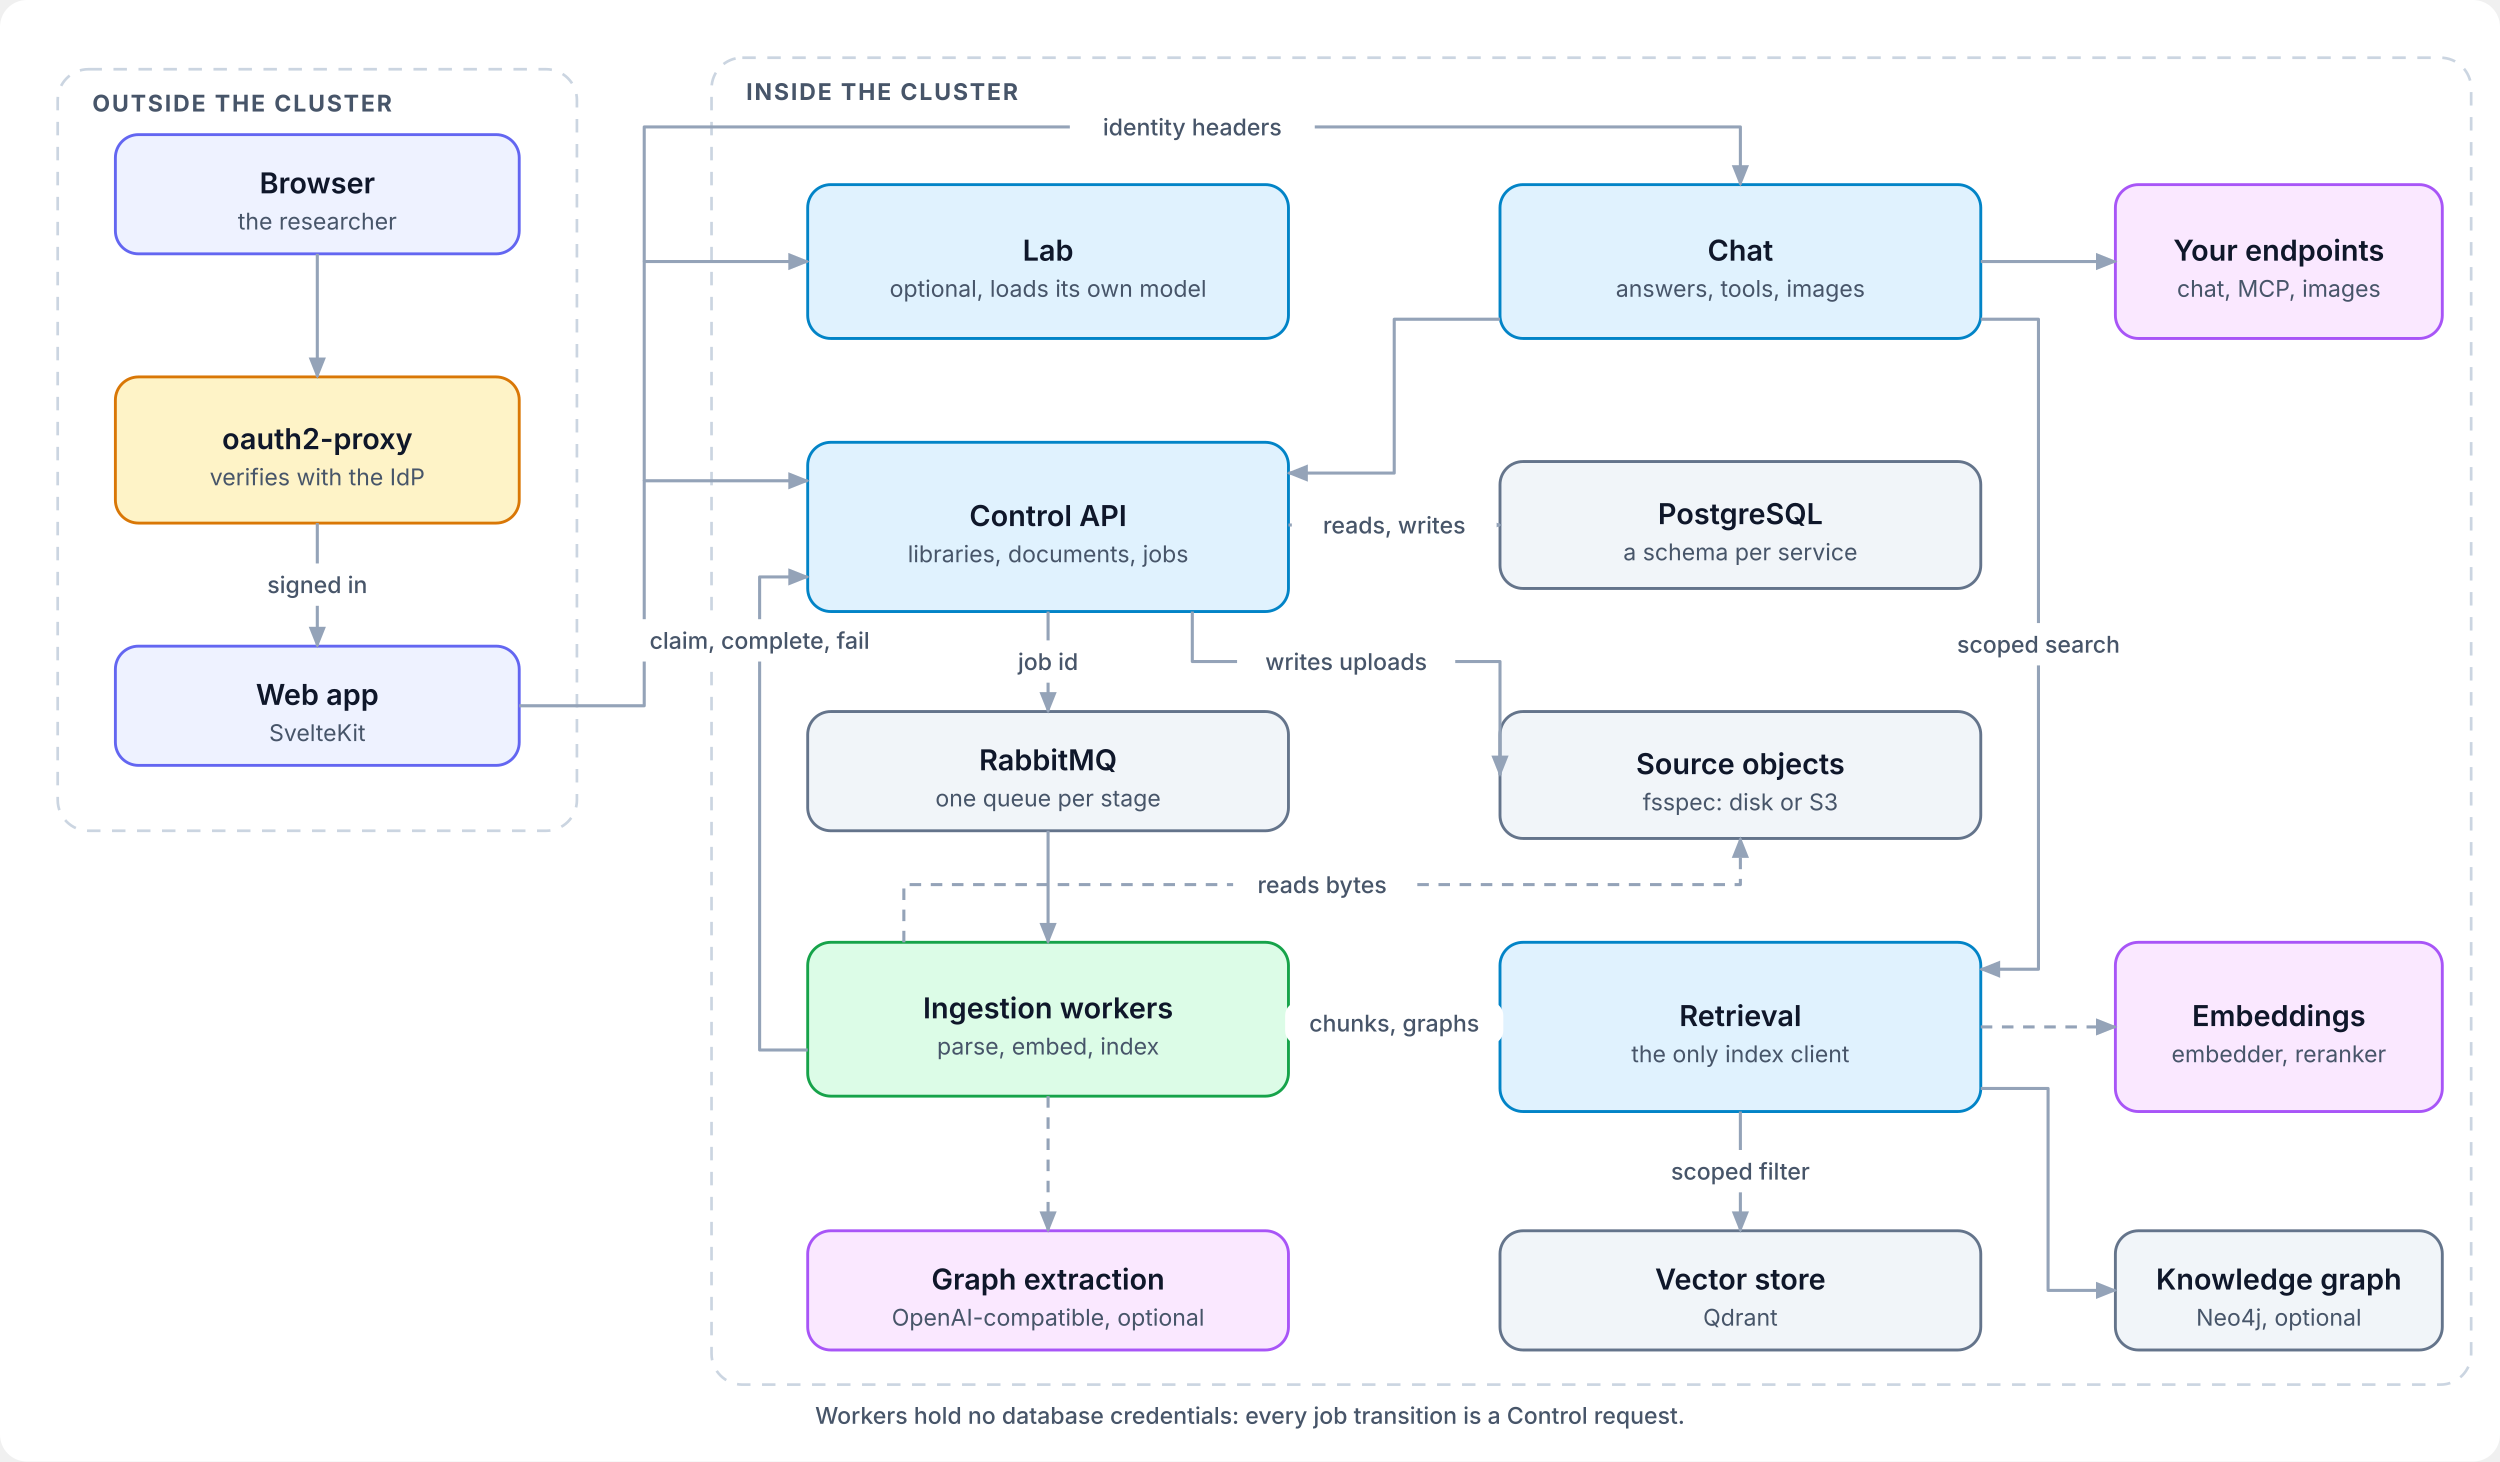
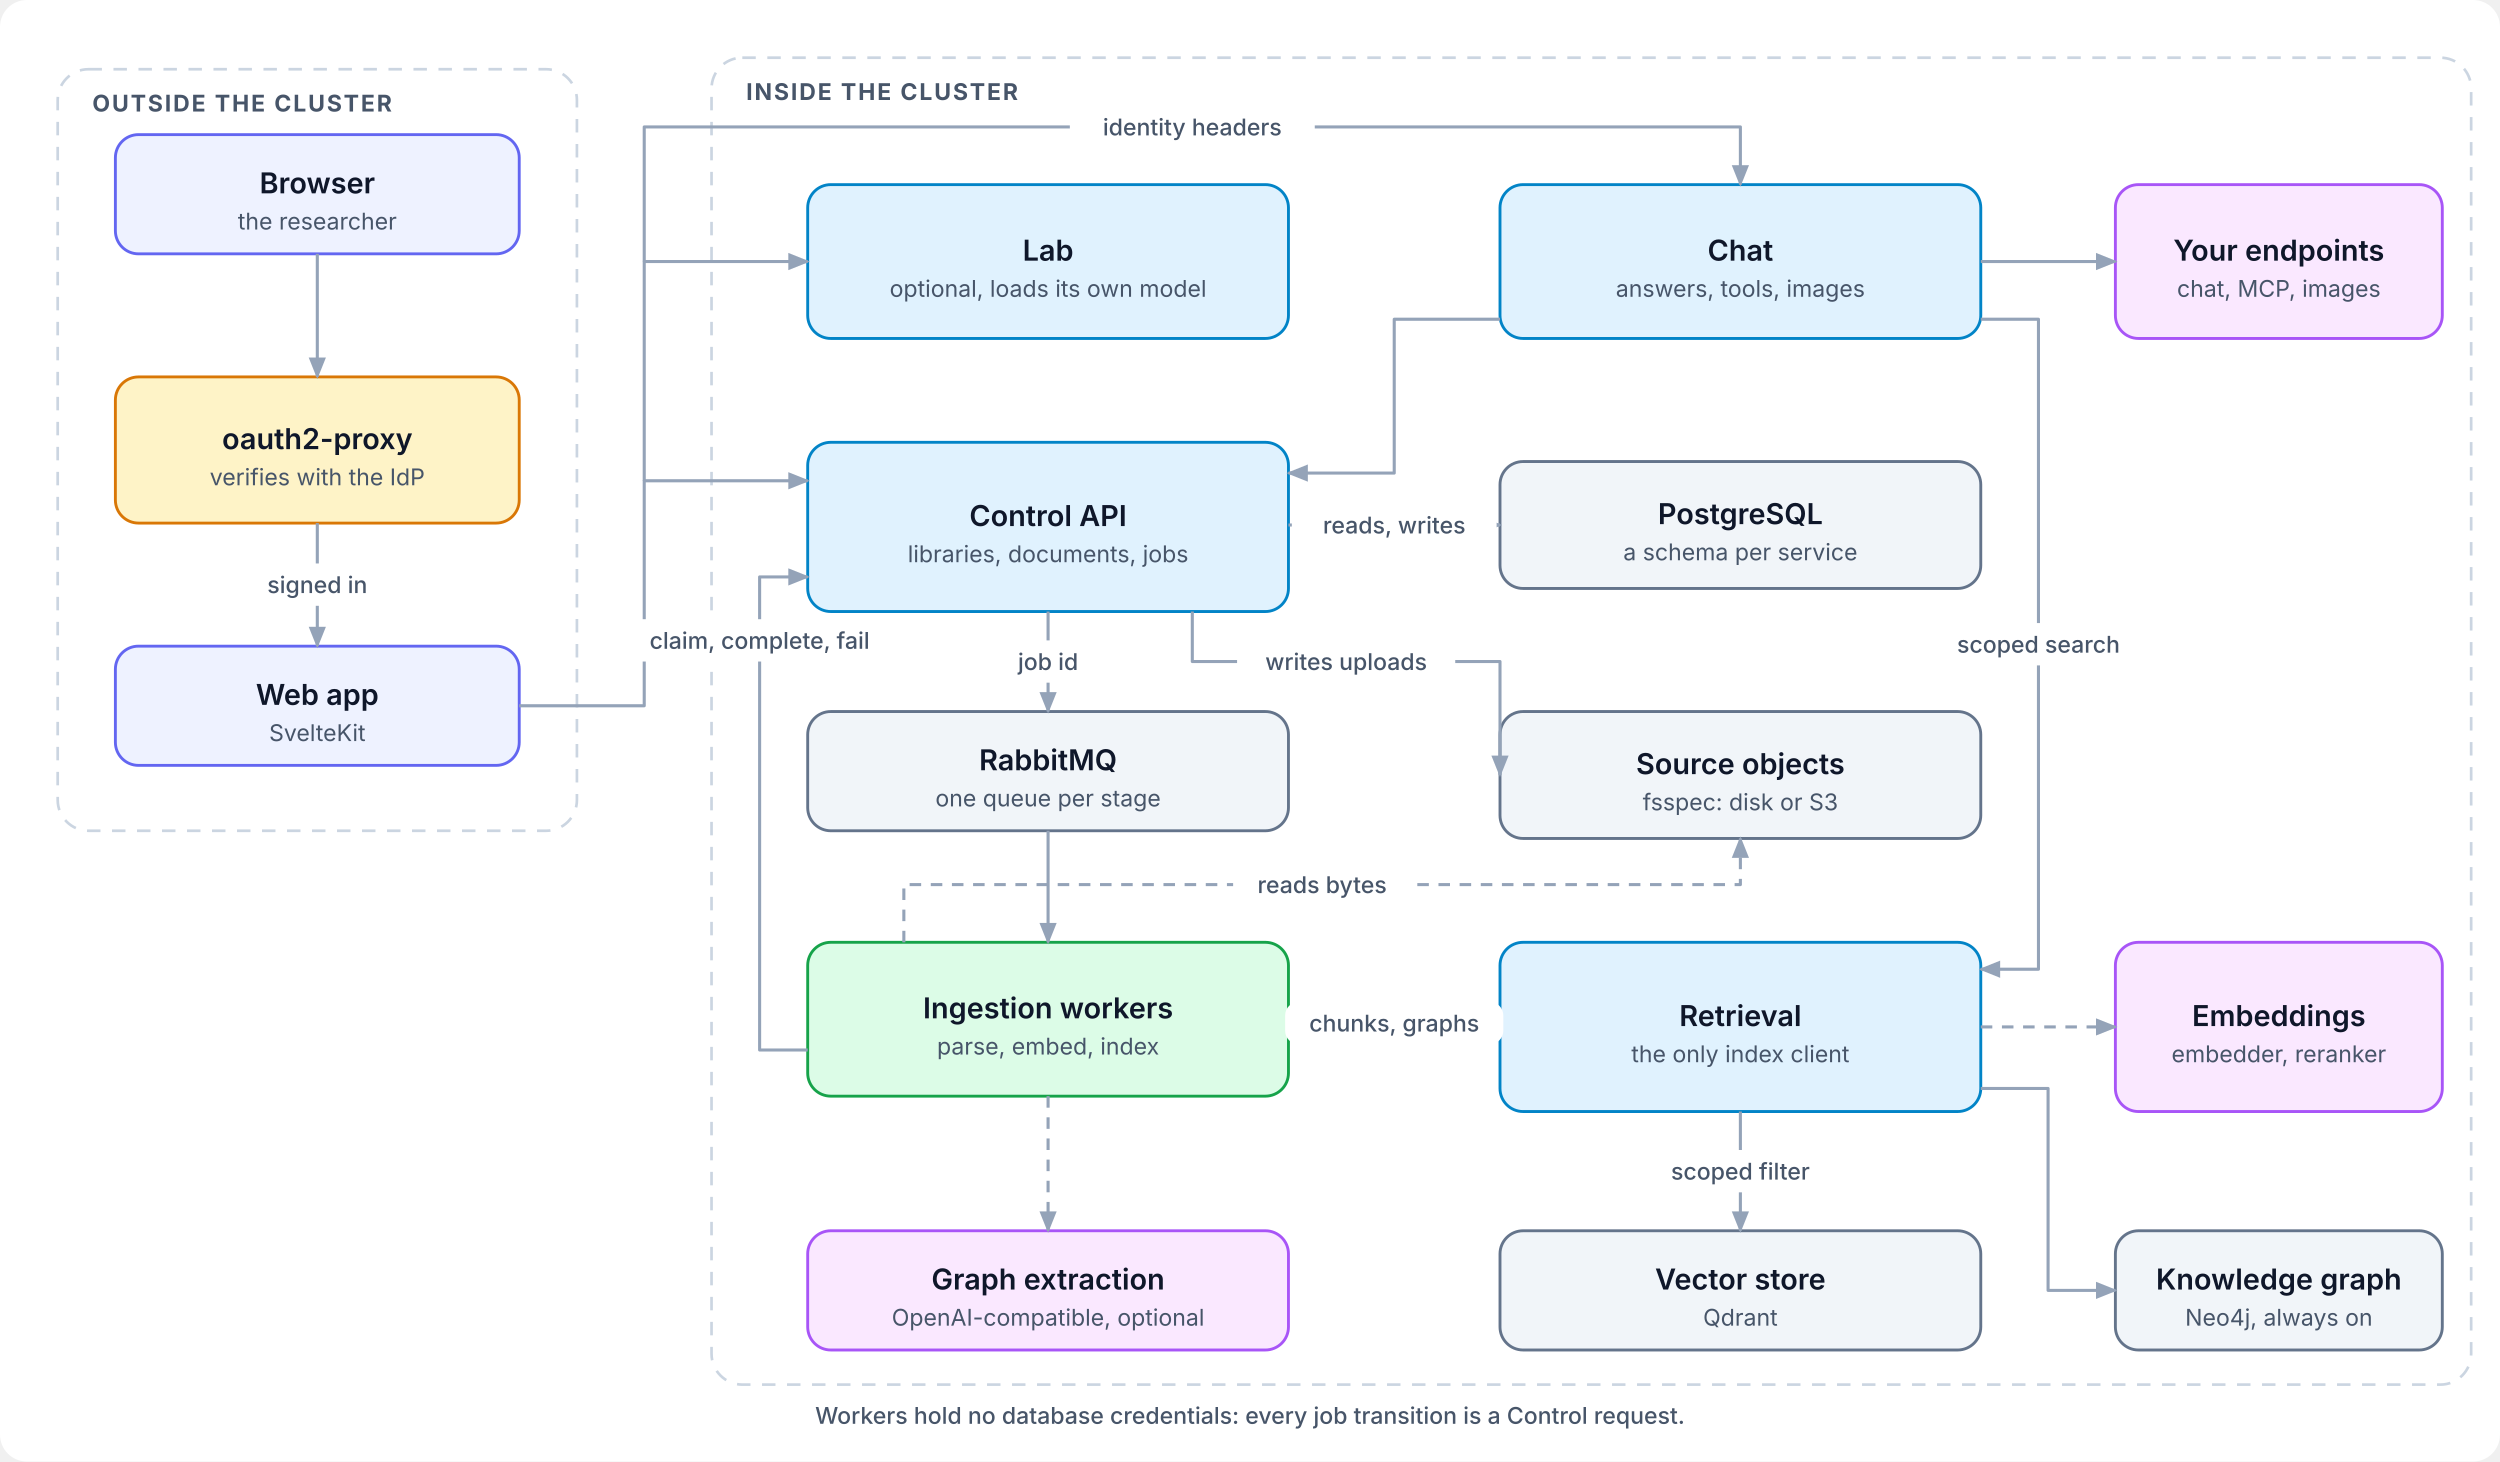
<svg xmlns="http://www.w3.org/2000/svg" viewBox="0 0 1300 760" width="1300" height="760" role="img" aria-label="Primer system architecture">
  <defs>
    <marker id="arrow" viewBox="0 0 10 10" refX="9" refY="5" markerWidth="7" markerHeight="7" orient="auto-start-reverse">
      <path d="M 0 1 L 10 5 L 0 9 z" class="edge-head" />
    </marker>
  </defs>
  <style>
    .ink { fill: #0f172a; }
    .ink-muted { fill: #475569; }
    .edge { stroke: #94a3b8; }
    .edge-head { fill: #94a3b8; }
    .group { fill: none; stroke: #cbd5e1; }
    .chip { fill: #ffffff; }
    .node rect { fill-opacity: 1.0; }
  </style>
  <rect width="1300" height="760" fill="#ffffff" rx="14" />
  <g>
    <rect x="370" y="30" width="915" height="690" rx="16" class="group" stroke-dasharray="7 6" stroke-width="1.4" />
    <text x="388" y="52" font-family="ui-sans-serif, -apple-system, BlinkMacSystemFont, 'Segoe UI', Inter, Roboto, Helvetica, Arial, sans-serif" font-size="12" font-weight="700" letter-spacing="0.08em" class="ink-muted">INSIDE THE CLUSTER</text>
  </g>
  <g>
    <rect x="30" y="36" width="270" height="396" rx="16" class="group" stroke-dasharray="7 6" stroke-width="1.4" />
    <text x="48" y="58" font-family="ui-sans-serif, -apple-system, BlinkMacSystemFont, 'Segoe UI', Inter, Roboto, Helvetica, Arial, sans-serif" font-size="12" font-weight="700" letter-spacing="0.08em" class="ink-muted">OUTSIDE THE CLUSTER</text>
  </g>
  <g class="node">
    <rect x="60" y="70" width="210" height="62" rx="12" fill="#eef2ff" stroke="#6366f1" stroke-width="1.5" class="fill-client" />
    <text x="165.0" y="95.0" text-anchor="middle" dominant-baseline="middle" font-family="ui-sans-serif, -apple-system, BlinkMacSystemFont, 'Segoe UI', Inter, Roboto, Helvetica, Arial, sans-serif" font-size="15" font-weight="600" class="ink">Browser</text>
    <text x="165.0" y="115.0" text-anchor="middle" dominant-baseline="middle" font-family="ui-sans-serif, -apple-system, BlinkMacSystemFont, 'Segoe UI', Inter, Roboto, Helvetica, Arial, sans-serif" font-size="12" class="ink-muted">the researcher</text>
  </g>
  <g class="node">
    <rect x="60" y="196" width="210" height="76" rx="12" fill="#fef3c7" stroke="#d97706" stroke-width="1.5" class="fill-edge" />
    <text x="165.0" y="228.0" text-anchor="middle" dominant-baseline="middle" font-family="ui-sans-serif, -apple-system, BlinkMacSystemFont, 'Segoe UI', Inter, Roboto, Helvetica, Arial, sans-serif" font-size="15" font-weight="600" class="ink">oauth2-proxy</text>
    <text x="165.0" y="248.0" text-anchor="middle" dominant-baseline="middle" font-family="ui-sans-serif, -apple-system, BlinkMacSystemFont, 'Segoe UI', Inter, Roboto, Helvetica, Arial, sans-serif" font-size="12" class="ink-muted">verifies with the IdP</text>
  </g>
  <g class="node">
    <rect x="60" y="336" width="210" height="62" rx="12" fill="#eef2ff" stroke="#6366f1" stroke-width="1.5" class="fill-client" />
    <text x="165.0" y="361.0" text-anchor="middle" dominant-baseline="middle" font-family="ui-sans-serif, -apple-system, BlinkMacSystemFont, 'Segoe UI', Inter, Roboto, Helvetica, Arial, sans-serif" font-size="15" font-weight="600" class="ink">Web app</text>
    <text x="165.0" y="381.0" text-anchor="middle" dominant-baseline="middle" font-family="ui-sans-serif, -apple-system, BlinkMacSystemFont, 'Segoe UI', Inter, Roboto, Helvetica, Arial, sans-serif" font-size="12" class="ink-muted">SvelteKit</text>
  </g>
  <g class="node">
    <rect x="420" y="96" width="250" height="80" rx="12" fill="#e0f2fe" stroke="#0284c7" stroke-width="1.5" class="fill-service" />
    <text x="545.0" y="130.0" text-anchor="middle" dominant-baseline="middle" font-family="ui-sans-serif, -apple-system, BlinkMacSystemFont, 'Segoe UI', Inter, Roboto, Helvetica, Arial, sans-serif" font-size="15" font-weight="600" class="ink">Lab</text>
    <text x="545.0" y="150.0" text-anchor="middle" dominant-baseline="middle" font-family="ui-sans-serif, -apple-system, BlinkMacSystemFont, 'Segoe UI', Inter, Roboto, Helvetica, Arial, sans-serif" font-size="12" class="ink-muted">optional, loads its own model</text>
  </g>
  <g class="node">
    <rect x="420" y="230" width="250" height="88" rx="12" fill="#e0f2fe" stroke="#0284c7" stroke-width="1.5" class="fill-service" />
    <text x="545.0" y="268.0" text-anchor="middle" dominant-baseline="middle" font-family="ui-sans-serif, -apple-system, BlinkMacSystemFont, 'Segoe UI', Inter, Roboto, Helvetica, Arial, sans-serif" font-size="15" font-weight="600" class="ink">Control API</text>
    <text x="545.0" y="288.0" text-anchor="middle" dominant-baseline="middle" font-family="ui-sans-serif, -apple-system, BlinkMacSystemFont, 'Segoe UI', Inter, Roboto, Helvetica, Arial, sans-serif" font-size="12" class="ink-muted">libraries, documents, jobs</text>
  </g>
  <g class="node">
    <rect x="420" y="370" width="250" height="62" rx="12" fill="#f1f5f9" stroke="#64748b" stroke-width="1.5" class="fill-store" />
    <text x="545.0" y="395.0" text-anchor="middle" dominant-baseline="middle" font-family="ui-sans-serif, -apple-system, BlinkMacSystemFont, 'Segoe UI', Inter, Roboto, Helvetica, Arial, sans-serif" font-size="15" font-weight="600" class="ink">RabbitMQ</text>
    <text x="545.0" y="415.0" text-anchor="middle" dominant-baseline="middle" font-family="ui-sans-serif, -apple-system, BlinkMacSystemFont, 'Segoe UI', Inter, Roboto, Helvetica, Arial, sans-serif" font-size="12" class="ink-muted">one queue per stage</text>
  </g>
  <g class="node">
    <rect x="420" y="490" width="250" height="80" rx="12" fill="#dcfce7" stroke="#16a34a" stroke-width="1.5" class="fill-worker" />
    <text x="545.0" y="524.0" text-anchor="middle" dominant-baseline="middle" font-family="ui-sans-serif, -apple-system, BlinkMacSystemFont, 'Segoe UI', Inter, Roboto, Helvetica, Arial, sans-serif" font-size="15" font-weight="600" class="ink">Ingestion workers</text>
    <text x="545.0" y="544.0" text-anchor="middle" dominant-baseline="middle" font-family="ui-sans-serif, -apple-system, BlinkMacSystemFont, 'Segoe UI', Inter, Roboto, Helvetica, Arial, sans-serif" font-size="12" class="ink-muted">parse, embed, index</text>
  </g>
  <g class="node">
    <rect x="420" y="640" width="250" height="62" rx="12" fill="#fae8ff" stroke="#a855f7" stroke-width="1.5" class="fill-external" />
    <text x="545.0" y="665.0" text-anchor="middle" dominant-baseline="middle" font-family="ui-sans-serif, -apple-system, BlinkMacSystemFont, 'Segoe UI', Inter, Roboto, Helvetica, Arial, sans-serif" font-size="15" font-weight="600" class="ink">Graph extraction</text>
    <text x="545.0" y="685.0" text-anchor="middle" dominant-baseline="middle" font-family="ui-sans-serif, -apple-system, BlinkMacSystemFont, 'Segoe UI', Inter, Roboto, Helvetica, Arial, sans-serif" font-size="12" class="ink-muted">OpenAI-compatible, optional</text>
  </g>
  <g class="node">
    <rect x="780" y="96" width="250" height="80" rx="12" fill="#e0f2fe" stroke="#0284c7" stroke-width="1.5" class="fill-service" />
    <text x="905.0" y="130.0" text-anchor="middle" dominant-baseline="middle" font-family="ui-sans-serif, -apple-system, BlinkMacSystemFont, 'Segoe UI', Inter, Roboto, Helvetica, Arial, sans-serif" font-size="15" font-weight="600" class="ink">Chat</text>
    <text x="905.0" y="150.0" text-anchor="middle" dominant-baseline="middle" font-family="ui-sans-serif, -apple-system, BlinkMacSystemFont, 'Segoe UI', Inter, Roboto, Helvetica, Arial, sans-serif" font-size="12" class="ink-muted">answers, tools, images</text>
  </g>
  <g class="node">
    <rect x="780" y="240" width="250" height="66" rx="12" fill="#f1f5f9" stroke="#64748b" stroke-width="1.5" class="fill-store" />
    <text x="905.0" y="267.0" text-anchor="middle" dominant-baseline="middle" font-family="ui-sans-serif, -apple-system, BlinkMacSystemFont, 'Segoe UI', Inter, Roboto, Helvetica, Arial, sans-serif" font-size="15" font-weight="600" class="ink">PostgreSQL</text>
    <text x="905.0" y="287.0" text-anchor="middle" dominant-baseline="middle" font-family="ui-sans-serif, -apple-system, BlinkMacSystemFont, 'Segoe UI', Inter, Roboto, Helvetica, Arial, sans-serif" font-size="12" class="ink-muted">a schema per service</text>
  </g>
  <g class="node">
    <rect x="780" y="370" width="250" height="66" rx="12" fill="#f1f5f9" stroke="#64748b" stroke-width="1.5" class="fill-store" />
    <text x="905.0" y="397.0" text-anchor="middle" dominant-baseline="middle" font-family="ui-sans-serif, -apple-system, BlinkMacSystemFont, 'Segoe UI', Inter, Roboto, Helvetica, Arial, sans-serif" font-size="15" font-weight="600" class="ink">Source objects</text>
    <text x="905.0" y="417.0" text-anchor="middle" dominant-baseline="middle" font-family="ui-sans-serif, -apple-system, BlinkMacSystemFont, 'Segoe UI', Inter, Roboto, Helvetica, Arial, sans-serif" font-size="12" class="ink-muted">fsspec: disk or S3</text>
  </g>
  <g class="node">
    <rect x="780" y="490" width="250" height="88" rx="12" fill="#e0f2fe" stroke="#0284c7" stroke-width="1.5" class="fill-service" />
    <text x="905.0" y="528.0" text-anchor="middle" dominant-baseline="middle" font-family="ui-sans-serif, -apple-system, BlinkMacSystemFont, 'Segoe UI', Inter, Roboto, Helvetica, Arial, sans-serif" font-size="15" font-weight="600" class="ink">Retrieval</text>
    <text x="905.0" y="548.0" text-anchor="middle" dominant-baseline="middle" font-family="ui-sans-serif, -apple-system, BlinkMacSystemFont, 'Segoe UI', Inter, Roboto, Helvetica, Arial, sans-serif" font-size="12" class="ink-muted">the only index client</text>
  </g>
  <g class="node">
    <rect x="780" y="640" width="250" height="62" rx="12" fill="#f1f5f9" stroke="#64748b" stroke-width="1.5" class="fill-store" />
    <text x="905.0" y="665.0" text-anchor="middle" dominant-baseline="middle" font-family="ui-sans-serif, -apple-system, BlinkMacSystemFont, 'Segoe UI', Inter, Roboto, Helvetica, Arial, sans-serif" font-size="15" font-weight="600" class="ink">Vector store</text>
    <text x="905.0" y="685.0" text-anchor="middle" dominant-baseline="middle" font-family="ui-sans-serif, -apple-system, BlinkMacSystemFont, 'Segoe UI', Inter, Roboto, Helvetica, Arial, sans-serif" font-size="12" class="ink-muted">Qdrant</text>
  </g>
  <g class="node">
    <rect x="1100" y="96" width="170" height="80" rx="12" fill="#fae8ff" stroke="#a855f7" stroke-width="1.5" class="fill-external" />
    <text x="1185.0" y="130.0" text-anchor="middle" dominant-baseline="middle" font-family="ui-sans-serif, -apple-system, BlinkMacSystemFont, 'Segoe UI', Inter, Roboto, Helvetica, Arial, sans-serif" font-size="15" font-weight="600" class="ink">Your endpoints</text>
    <text x="1185.0" y="150.0" text-anchor="middle" dominant-baseline="middle" font-family="ui-sans-serif, -apple-system, BlinkMacSystemFont, 'Segoe UI', Inter, Roboto, Helvetica, Arial, sans-serif" font-size="12" class="ink-muted">chat, MCP, images</text>
  </g>
  <g class="node">
    <rect x="1100" y="490" width="170" height="88" rx="12" fill="#fae8ff" stroke="#a855f7" stroke-width="1.5" class="fill-external" />
    <text x="1185.0" y="528.0" text-anchor="middle" dominant-baseline="middle" font-family="ui-sans-serif, -apple-system, BlinkMacSystemFont, 'Segoe UI', Inter, Roboto, Helvetica, Arial, sans-serif" font-size="15" font-weight="600" class="ink">Embeddings</text>
    <text x="1185.0" y="548.0" text-anchor="middle" dominant-baseline="middle" font-family="ui-sans-serif, -apple-system, BlinkMacSystemFont, 'Segoe UI', Inter, Roboto, Helvetica, Arial, sans-serif" font-size="12" class="ink-muted">embedder, reranker</text>
  </g>
  <g class="node">
    <rect x="1100" y="640" width="170" height="62" rx="12" fill="#f1f5f9" stroke="#64748b" stroke-width="1.5" class="fill-store" />
    <text x="1185.0" y="665.0" text-anchor="middle" dominant-baseline="middle" font-family="ui-sans-serif, -apple-system, BlinkMacSystemFont, 'Segoe UI', Inter, Roboto, Helvetica, Arial, sans-serif" font-size="15" font-weight="600" class="ink">Knowledge graph</text>
-     <text x="1185.0" y="685.0" text-anchor="middle" dominant-baseline="middle" font-family="ui-sans-serif, -apple-system, BlinkMacSystemFont, 'Segoe UI', Inter, Roboto, Helvetica, Arial, sans-serif" font-size="12" class="ink-muted">Neo4j, optional</text>
+     <text x="1185.0" y="685.0" text-anchor="middle" dominant-baseline="middle" font-family="ui-sans-serif, -apple-system, BlinkMacSystemFont, 'Segoe UI', Inter, Roboto, Helvetica, Arial, sans-serif" font-size="12" class="ink-muted">Neo4j, always on</text>
  </g>
  <path d="M 165.0 132 L 165.0 196" fill="none" class="edge" stroke-width="1.6" marker-end="url(#arrow)" />
  <path d="M 165.0 272 L 165.0 336" fill="none" class="edge" stroke-width="1.6" marker-end="url(#arrow)" />
  <rect x="125.68" y="293.0" width="78.64" height="22" rx="7" class="chip" />
  <text x="165.0" y="304.0" text-anchor="middle" dominant-baseline="middle" font-family="ui-sans-serif, -apple-system, BlinkMacSystemFont, 'Segoe UI', Inter, Roboto, Helvetica, Arial, sans-serif" font-size="12" font-weight="500" class="ink-muted">signed in</text>
  <path d="M 270 367.0 L 335 367.0 L 335 250 L 420 250" fill="none" class="edge" stroke-width="1.6" marker-end="url(#arrow)" stroke-linejoin="round" />
  <path d="M 335 250 L 335 136.0 L 420 136.0" fill="none" class="edge" stroke-width="1.6" marker-end="url(#arrow)" stroke-linejoin="round" />
  <path d="M 335 136.0 L 335 66 L 905.0 66 L 905.0 96" fill="none" class="edge" stroke-width="1.6" marker-end="url(#arrow)" stroke-linejoin="round" />
  <rect x="556.32" y="55.0" width="127.36" height="22" rx="7" class="chip" />
  <text x="620.0" y="66.0" text-anchor="middle" dominant-baseline="middle" font-family="ui-sans-serif, -apple-system, BlinkMacSystemFont, 'Segoe UI', Inter, Roboto, Helvetica, Arial, sans-serif" font-size="12" font-weight="500" class="ink-muted">identity headers</text>
  <path d="M 780 166 L 725 166 L 725 246 L 670 246" fill="none" class="edge" stroke-width="1.6" marker-end="url(#arrow)" stroke-linejoin="round" />
  <path d="M 1030 136.0 L 1100 136.0" fill="none" class="edge" stroke-width="1.6" marker-end="url(#arrow)" />
  <path d="M 1030 166 L 1060 166 L 1060 504 L 1030 504" fill="none" class="edge" stroke-width="1.6" marker-end="url(#arrow)" stroke-linejoin="round" />
  <rect x="1006.76" y="324.0" width="106.48" height="22" rx="7" class="chip" />
  <text x="1060.0" y="335.0" text-anchor="middle" dominant-baseline="middle" font-family="ui-sans-serif, -apple-system, BlinkMacSystemFont, 'Segoe UI', Inter, Roboto, Helvetica, Arial, sans-serif" font-size="12" font-weight="500" class="ink-muted">scoped search</text>
  <path d="M 545.0 318 L 545.0 370" fill="none" class="edge" stroke-width="1.6" marker-end="url(#arrow)" />
  <rect x="516.12" y="333.0" width="57.76" height="22" rx="7" class="chip" />
  <text x="545.0" y="344.0" text-anchor="middle" dominant-baseline="middle" font-family="ui-sans-serif, -apple-system, BlinkMacSystemFont, 'Segoe UI', Inter, Roboto, Helvetica, Arial, sans-serif" font-size="12" font-weight="500" class="ink-muted">job id</text>
  <path d="M 545.0 432 L 545.0 490" fill="none" class="edge" stroke-width="1.6" marker-end="url(#arrow)" />
  <path d="M 670 273.0 L 780 273.0" fill="none" class="edge" stroke-width="1.6" marker-end="url(#arrow)" />
  <rect x="671.76" y="262.0" width="106.48" height="22" rx="7" class="chip" />
  <text x="725.0" y="273.0" text-anchor="middle" dominant-baseline="middle" font-family="ui-sans-serif, -apple-system, BlinkMacSystemFont, 'Segoe UI', Inter, Roboto, Helvetica, Arial, sans-serif" font-size="12" font-weight="500" class="ink-muted">reads, writes</text>
  <path d="M 670 530.0 L 780 534.0" fill="none" class="edge" stroke-width="1.6" marker-end="url(#arrow)" />
  <rect x="668.28" y="521.0" width="113.44" height="22" rx="7" class="chip" />
  <text x="725.0" y="532.0" text-anchor="middle" dominant-baseline="middle" font-family="ui-sans-serif, -apple-system, BlinkMacSystemFont, 'Segoe UI', Inter, Roboto, Helvetica, Arial, sans-serif" font-size="12" font-weight="500" class="ink-muted">chunks, graphs</text>
  <path d="M 545.0 570 L 545.0 640" fill="none" class="edge" stroke-width="1.6" stroke-dasharray="6 5" marker-end="url(#arrow)" />
  <path d="M 905.0 578 L 905.0 640" fill="none" class="edge" stroke-width="1.6" marker-end="url(#arrow)" />
  <rect x="851.76" y="598.0" width="106.48" height="22" rx="7" class="chip" />
  <text x="905.0" y="609.0" text-anchor="middle" dominant-baseline="middle" font-family="ui-sans-serif, -apple-system, BlinkMacSystemFont, 'Segoe UI', Inter, Roboto, Helvetica, Arial, sans-serif" font-size="12" font-weight="500" class="ink-muted">scoped filter</text>
  <path d="M 1030 534.0 L 1100 534.0" fill="none" class="edge" stroke-width="1.6" stroke-dasharray="6 5" marker-end="url(#arrow)" />
  <path d="M 1030 566 L 1065 566 L 1065 671.0 L 1100 671.0" fill="none" class="edge" stroke-width="1.6" marker-end="url(#arrow)" stroke-linejoin="round" />
  <path d="M 620 318 L 620 344 L 780 344 L 780 403.0" fill="none" class="edge" stroke-width="1.6" marker-end="url(#arrow)" stroke-linejoin="round" />
  <rect x="643.28" y="333.0" width="113.44" height="22" rx="7" class="chip" />
  <text x="700.0" y="344.0" text-anchor="middle" dominant-baseline="middle" font-family="ui-sans-serif, -apple-system, BlinkMacSystemFont, 'Segoe UI', Inter, Roboto, Helvetica, Arial, sans-serif" font-size="12" font-weight="500" class="ink-muted">writes uploads</text>
  <path d="M 470 490 L 470 460 L 905.0 460 L 905.0 436" fill="none" class="edge" stroke-width="1.6" stroke-dasharray="6 5" marker-end="url(#arrow)" stroke-linejoin="round" />
  <rect x="641.22" y="449.0" width="92.56" height="22" rx="7" class="chip" />
  <text x="687.5" y="460.0" text-anchor="middle" dominant-baseline="middle" font-family="ui-sans-serif, -apple-system, BlinkMacSystemFont, 'Segoe UI', Inter, Roboto, Helvetica, Arial, sans-serif" font-size="12" font-weight="500" class="ink-muted">reads bytes</text>
  <path d="M 420 546.0 L 395 546.0 L 395 300.0 L 420 300.0" fill="none" class="edge" stroke-width="1.6" marker-end="url(#arrow)" stroke-linejoin="round" />
  <rect x="313.92" y="322.0" width="162.16" height="22" rx="7" class="chip" />
  <text x="395.0" y="333.0" text-anchor="middle" dominant-baseline="middle" font-family="ui-sans-serif, -apple-system, BlinkMacSystemFont, 'Segoe UI', Inter, Roboto, Helvetica, Arial, sans-serif" font-size="12" font-weight="500" class="ink-muted">claim, complete, fail</text>
  <text x="650" y="736" text-anchor="middle" dominant-baseline="middle" font-family="ui-sans-serif, -apple-system, BlinkMacSystemFont, 'Segoe UI', Inter, Roboto, Helvetica, Arial, sans-serif" font-size="12" font-weight="500" class="ink-muted">Workers hold no database credentials: every job transition is a Control request.</text>
</svg>
